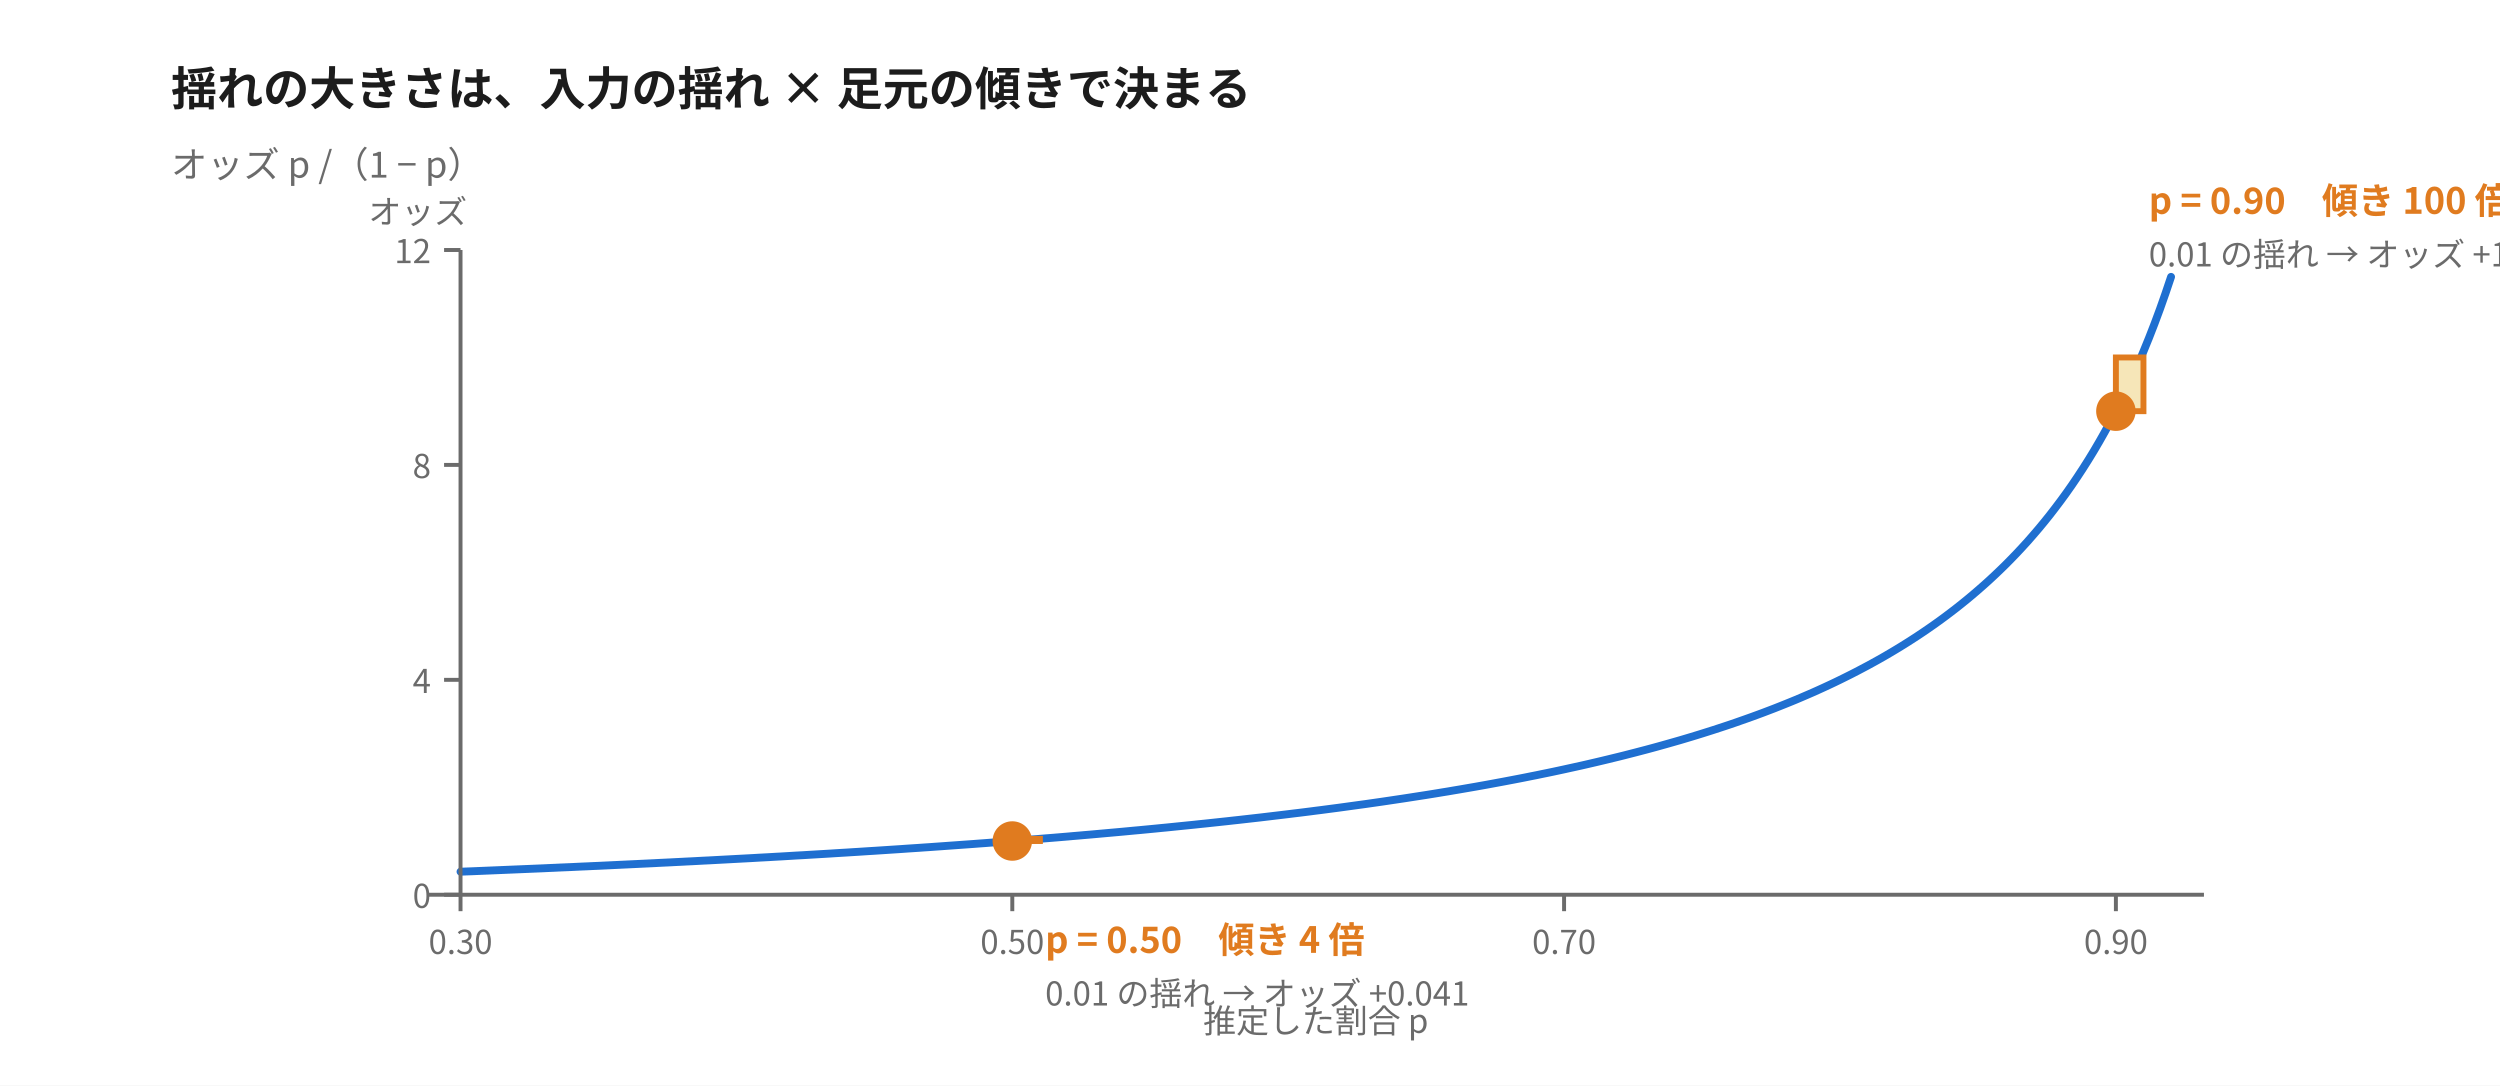
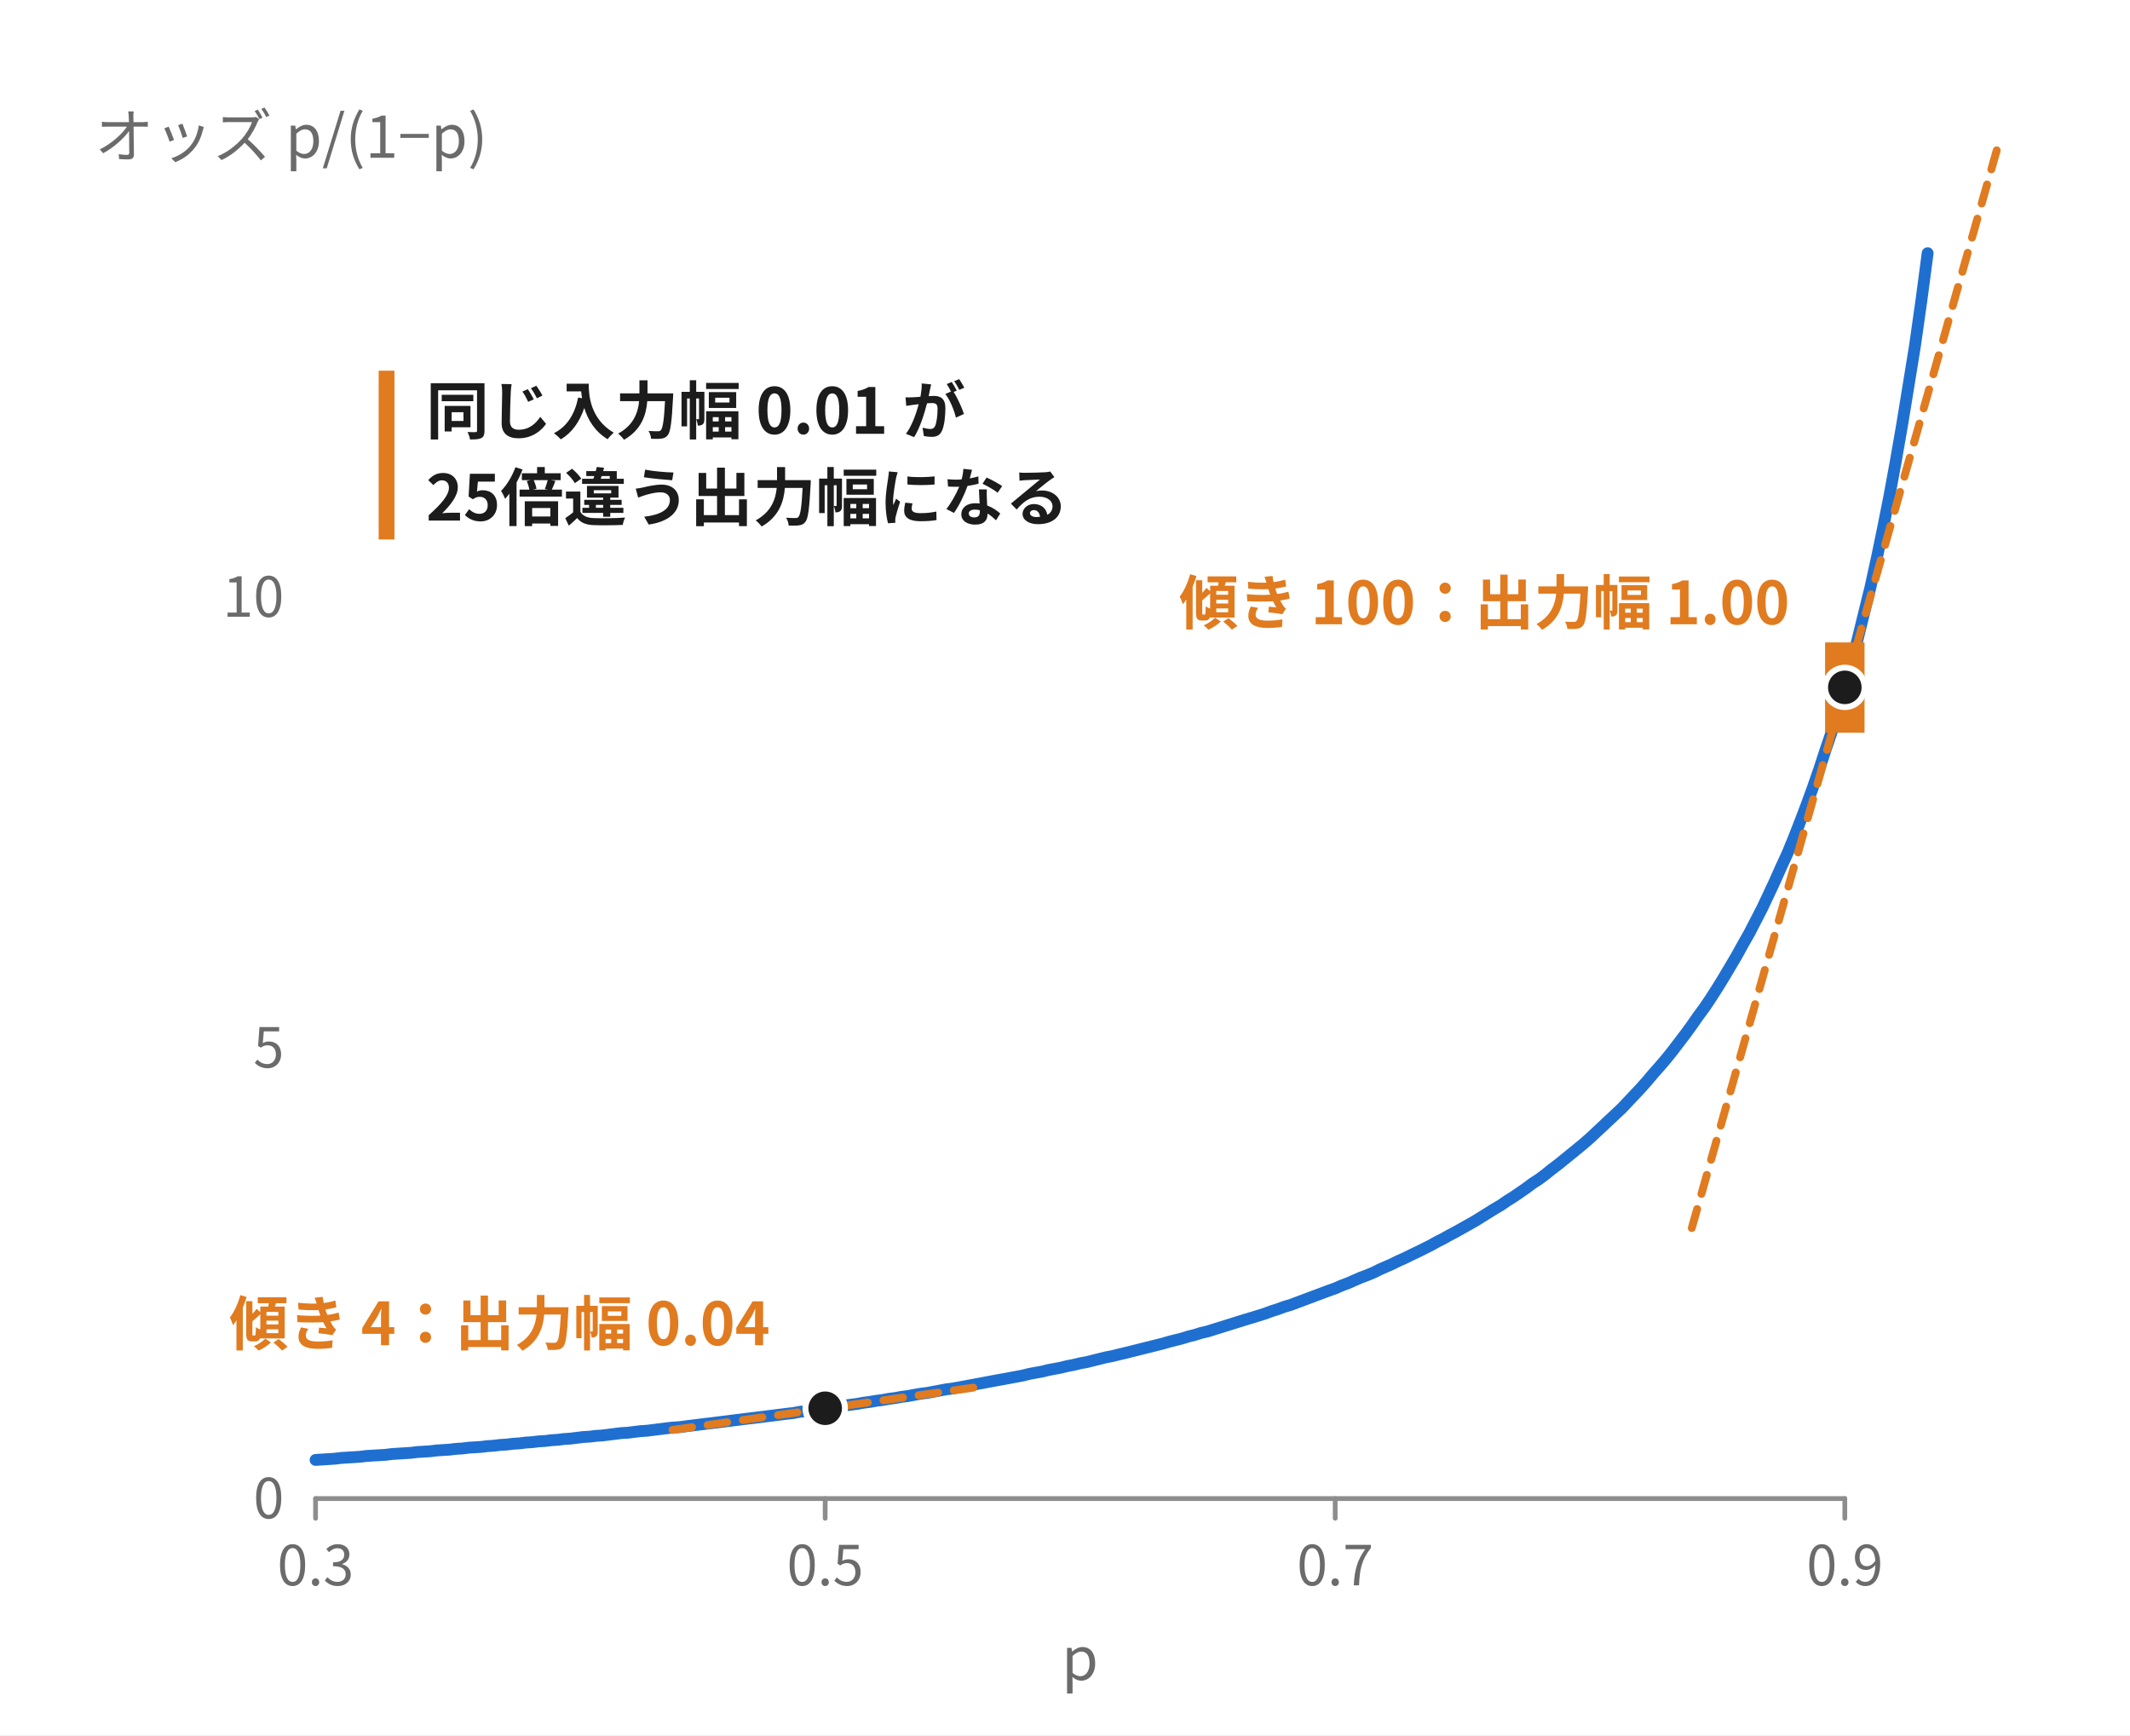
- <svg xmlns="http://www.w3.org/2000/svg" viewBox="0 0 760 330" role="img" aria-labelledby="title desc">
-   <rect x="0" y="0" width="760" height="330" fill="#ffffff" />
-   <text x="52" y="32" font-family="Noto Sans CJK JP, Hiragino Sans, Noto Sans JP, Yu Gothic, sans-serif" font-size="14" fill="#1c1c1c" text-anchor="start" font-weight="700">揺れの大きさは、入力の揺れ × 足元の傾きで決まる</text>
-   <text x="52" y="54" font-family="Noto Sans CJK JP, Hiragino Sans, Noto Sans JP, Yu Gothic, sans-serif" font-size="11" fill="#6b6b6b" text-anchor="start" font-weight="400">オッズ p /（1 − p）</text>
-   <path d="M 140 265 L 141.68 264.93 L 143.35 264.87 L 145.03 264.8 L 146.71 264.73 L 148.39 264.66 L 150.06 264.59 L 151.74 264.52 L 153.42 264.45 L 155.1 264.38 L 156.77 264.31 L 158.45 264.24 L 160.13 264.17 L 161.81 264.1 L 163.48 264.03 L 165.16 263.96 L 166.84 263.88 L 168.52 263.81 L 170.19 263.73 L 171.87 263.66 L 173.55 263.59 L 175.23 263.51 L 176.9 263.43 L 178.58 263.36 L 180.26 263.28 L 181.94 263.21 L 183.61 263.13 L 185.29 263.05 L 186.97 262.97 L 188.65 262.89 L 190.32 262.81 L 192 262.73 L 193.68 262.65 L 195.35 262.57 L 197.03 262.49 L 198.71 262.41 L 200.39 262.32 L 202.06 262.24 L 203.74 262.16 L 205.42 262.07 L 207.1 261.99 L 208.77 261.9 L 210.45 261.82 L 212.13 261.73 L 213.81 261.64 L 215.48 261.56 L 217.16 261.47 L 218.84 261.38 L 220.52 261.29 L 222.19 261.2 L 223.87 261.11 L 225.55 261.02 L 227.23 260.93 L 228.9 260.84 L 230.58 260.74 L 232.26 260.65 L 233.94 260.56 L 235.61 260.46 L 237.29 260.37 L 238.97 260.27 L 240.65 260.17 L 242.32 260.07 L 244 259.98 L 245.68 259.88 L 247.35 259.78 L 249.03 259.68 L 250.71 259.58 L 252.39 259.48 L 254.06 259.37 L 255.74 259.27 L 257.42 259.17 L 259.1 259.06 L 260.77 258.96 L 262.45 258.85 L 264.13 258.74 L 265.81 258.64 L 267.48 258.53 L 269.16 258.42 L 270.84 258.31 L 272.52 258.2 L 274.19 258.09 L 275.87 257.97 L 277.55 257.86 L 279.23 257.75 L 280.9 257.63 L 282.58 257.52 L 284.26 257.4 L 285.94 257.28 L 287.61 257.16 L 289.29 257.04 L 290.97 256.92 L 292.65 256.8 L 294.32 256.68 L 296 256.56 L 297.68 256.43 L 299.35 256.31 L 301.03 256.18 L 302.71 256.05 L 304.39 255.93 L 306.06 255.8 L 307.74 255.67 L 309.42 255.54 L 311.1 255.4 L 312.77 255.27 L 314.45 255.14 L 316.13 255 L 317.81 254.86 L 319.48 254.73 L 321.16 254.59 L 322.84 254.45 L 324.52 254.31 L 326.19 254.16 L 327.87 254.02 L 329.55 253.87 L 331.23 253.73 L 332.9 253.58 L 334.58 253.43 L 336.26 253.28 L 337.94 253.13 L 339.61 252.98 L 341.29 252.83 L 342.97 252.67 L 344.65 252.51 L 346.32 252.36 L 348 252.2 L 349.68 252.04 L 351.35 251.88 L 353.03 251.71 L 354.71 251.55 L 356.39 251.38 L 358.06 251.21 L 359.74 251.04 L 361.42 250.87 L 363.1 250.7 L 364.77 250.52 L 366.45 250.35 L 368.13 250.17 L 369.81 249.99 L 371.48 249.81 L 373.16 249.63 L 374.84 249.44 L 376.52 249.26 L 378.19 249.07 L 379.87 248.88 L 381.55 248.69 L 383.23 248.5 L 384.9 248.3 L 386.58 248.1 L 388.26 247.9 L 389.94 247.7 L 391.61 247.5 L 393.29 247.29 L 394.97 247.09 L 396.65 246.88 L 398.32 246.67 L 400 246.45 L 401.68 246.24 L 403.35 246.02 L 405.03 245.8 L 406.71 245.58 L 408.39 245.35 L 410.06 245.12 L 411.74 244.89 L 413.42 244.66 L 415.1 244.43 L 416.77 244.19 L 418.45 243.95 L 420.13 243.71 L 421.81 243.46 L 423.48 243.21 L 425.16 242.96 L 426.84 242.71 L 428.52 242.45 L 430.19 242.19 L 431.87 241.93 L 433.55 241.67 L 435.23 241.4 L 436.9 241.13 L 438.58 240.85 L 440.26 240.58 L 441.94 240.29 L 443.61 240.01 L 445.29 239.72 L 446.97 239.43 L 448.65 239.14 L 450.32 238.84 L 452 238.54 L 453.68 238.23 L 455.35 237.92 L 457.03 237.61 L 458.71 237.29 L 460.39 236.97 L 462.06 236.65 L 463.74 236.32 L 465.42 235.98 L 467.1 235.65 L 468.77 235.3 L 470.45 234.96 L 472.13 234.61 L 473.81 234.25 L 475.48 233.89 L 477.16 233.52 L 478.84 233.15 L 480.52 232.78 L 482.19 232.4 L 483.87 232.01 L 485.55 231.62 L 487.23 231.22 L 488.9 230.82 L 490.58 230.41 L 492.26 230 L 493.94 229.58 L 495.61 229.15 L 497.29 228.72 L 498.97 228.28 L 500.65 227.84 L 502.32 227.39 L 504 226.93 L 505.68 226.46 L 507.35 225.99 L 509.03 225.51 L 510.71 225.03 L 512.39 224.53 L 514.06 224.03 L 515.74 223.52 L 517.42 223 L 519.1 222.47 L 520.77 221.94 L 522.45 221.39 L 524.13 220.84 L 525.81 220.28 L 527.48 219.71 L 529.16 219.12 L 530.84 218.53 L 532.52 217.93 L 534.19 217.32 L 535.87 216.7 L 537.55 216.06 L 539.23 215.42 L 540.9 214.76 L 542.58 214.09 L 544.26 213.41 L 545.94 212.72 L 547.61 212.01 L 549.29 211.29 L 550.97 210.56 L 552.65 209.81 L 554.32 209.05 L 556 208.27 L 557.68 207.48 L 559.35 206.67 L 561.03 205.84 L 562.71 205 L 564.39 204.14 L 566.06 203.26 L 567.74 202.37 L 569.42 201.45 L 571.1 200.52 L 572.77 199.57 L 574.45 198.59 L 576.13 197.59 L 577.81 196.57 L 579.48 195.53 L 581.16 194.46 L 582.84 193.37 L 584.52 192.25 L 586.19 191.11 L 587.87 189.94 L 589.55 188.74 L 591.23 187.51 L 592.9 186.25 L 594.58 184.96 L 596.26 183.63 L 597.94 182.27 L 599.61 180.88 L 601.29 179.44 L 602.97 177.97 L 604.65 176.46 L 606.32 174.91 L 608 173.31 L 609.68 171.67 L 611.35 169.98 L 613.03 168.24 L 614.71 166.44 L 616.39 164.6 L 618.06 162.69 L 619.74 160.73 L 621.42 158.7 L 623.1 156.61 L 624.77 154.45 L 626.45 152.22 L 628.13 149.92 L 629.81 147.53 L 631.48 145.06 L 633.16 142.5 L 634.84 139.85 L 636.52 137.1 L 638.19 134.25 L 639.87 131.28 L 641.55 128.2 L 643.23 125 L 644.9 121.67 L 646.58 118.19 L 648.26 114.57 L 649.94 110.8 L 651.61 106.85 L 653.29 102.73 L 654.97 98.41 L 656.65 93.89 L 658.32 89.15 L 660 84.17" fill="none" stroke="#1f6fd0" stroke-width="2.4" stroke-linecap="round" stroke-linejoin="round" opacity="1" />
-   <rect x="307.74" y="255.01" width="8.39" height="0.66" rx="0" fill="#f6e6b8" stroke="#e07b1f" stroke-width="1.8" opacity="1" />
-   <circle cx="307.74" cy="255.67" r="5.5" fill="#e07b1f" stroke="#e07b1f" stroke-width="1.0" opacity="1" />
-   <text x="317.74" y="289.67" font-family="Noto Sans CJK JP, Hiragino Sans, Noto Sans JP, Yu Gothic, sans-serif" font-size="11" fill="#e07b1f" text-anchor="start" font-weight="700">p = 0.50　傾き 4 倍</text>
-   <text x="317.74" y="305.67" font-family="Noto Sans CJK JP, Hiragino Sans, Noto Sans JP, Yu Gothic, sans-serif" font-size="10" fill="#6b6b6b" text-anchor="start" font-weight="400">0.01 の揺れ → オッズ +0.041</text>
-   <rect x="643.23" y="108.67" width="8.38" height="16.33" rx="0" fill="#f6e6b8" stroke="#e07b1f" stroke-width="1.8" opacity="1" />
-   <circle cx="643.23" cy="125.0" r="5.5" fill="#e07b1f" stroke="#e07b1f" stroke-width="1.0" opacity="1" />
-   <text x="653.23" y="65.0" font-family="Noto Sans CJK JP, Hiragino Sans, Noto Sans JP, Yu Gothic, sans-serif" font-size="11" fill="#e07b1f" text-anchor="start" font-weight="700">p = 0.90　傾き 100 倍</text>
-   <text x="653.23" y="81.0" font-family="Noto Sans CJK JP, Hiragino Sans, Noto Sans JP, Yu Gothic, sans-serif" font-size="10" fill="#6b6b6b" text-anchor="start" font-weight="400">0.01 の揺れ → オッズ +1.111</text>
-   <line x1="130" y1="272" x2="670" y2="272" stroke="#6b6b6b" stroke-width="1.2" stroke-linecap="butt" opacity="1" />
-   <line x1="140.0" y1="272" x2="140.0" y2="277" stroke="#6b6b6b" stroke-width="1.2" stroke-linecap="butt" opacity="1" />
-   <text x="140.0" y="290" font-family="Noto Sans CJK JP, Hiragino Sans, Noto Sans JP, Yu Gothic, sans-serif" font-size="10" fill="#6b6b6b" text-anchor="middle" font-weight="400">0.30</text>
-   <line x1="307.74" y1="272" x2="307.74" y2="277" stroke="#6b6b6b" stroke-width="1.2" stroke-linecap="butt" opacity="1" />
-   <text x="307.74" y="290" font-family="Noto Sans CJK JP, Hiragino Sans, Noto Sans JP, Yu Gothic, sans-serif" font-size="10" fill="#6b6b6b" text-anchor="middle" font-weight="400">0.50</text>
-   <line x1="475.48" y1="272" x2="475.48" y2="277" stroke="#6b6b6b" stroke-width="1.2" stroke-linecap="butt" opacity="1" />
-   <text x="475.48" y="290" font-family="Noto Sans CJK JP, Hiragino Sans, Noto Sans JP, Yu Gothic, sans-serif" font-size="10" fill="#6b6b6b" text-anchor="middle" font-weight="400">0.70</text>
-   <line x1="643.23" y1="272" x2="643.23" y2="277" stroke="#6b6b6b" stroke-width="1.2" stroke-linecap="butt" opacity="1" />
-   <text x="643.23" y="290" font-family="Noto Sans CJK JP, Hiragino Sans, Noto Sans JP, Yu Gothic, sans-serif" font-size="10" fill="#6b6b6b" text-anchor="middle" font-weight="400">0.90</text>
-   <text x="400" y="314" font-family="Noto Sans CJK JP, Hiragino Sans, Noto Sans JP, Yu Gothic, sans-serif" font-size="10" fill="#6b6b6b" text-anchor="middle" font-weight="400">推定した割合 p</text>
-   <line x1="140" y1="272" x2="140" y2="76" stroke="#6b6b6b" stroke-width="1.2" stroke-linecap="butt" opacity="1" />
-   <line x1="135" y1="272.0" x2="140" y2="272.0" stroke="#6b6b6b" stroke-width="1.2" stroke-linecap="butt" opacity="1" />
-   <text x="131" y="276.0" font-family="Noto Sans CJK JP, Hiragino Sans, Noto Sans JP, Yu Gothic, sans-serif" font-size="10" fill="#6b6b6b" text-anchor="end" font-weight="400">0</text>
-   <line x1="135" y1="206.67" x2="140" y2="206.67" stroke="#6b6b6b" stroke-width="1.2" stroke-linecap="butt" opacity="1" />
-   <text x="131" y="210.67" font-family="Noto Sans CJK JP, Hiragino Sans, Noto Sans JP, Yu Gothic, sans-serif" font-size="10" fill="#6b6b6b" text-anchor="end" font-weight="400">4</text>
-   <line x1="135" y1="141.33" x2="140" y2="141.33" stroke="#6b6b6b" stroke-width="1.2" stroke-linecap="butt" opacity="1" />
-   <text x="131" y="145.33" font-family="Noto Sans CJK JP, Hiragino Sans, Noto Sans JP, Yu Gothic, sans-serif" font-size="10" fill="#6b6b6b" text-anchor="end" font-weight="400">8</text>
-   <line x1="135" y1="76.0" x2="140" y2="76.0" stroke="#6b6b6b" stroke-width="1.2" stroke-linecap="butt" opacity="1" />
-   <text x="131" y="80.0" font-family="Noto Sans CJK JP, Hiragino Sans, Noto Sans JP, Yu Gothic, sans-serif" font-size="10" fill="#6b6b6b" text-anchor="end" font-weight="400">12</text>
-   <text x="112" y="68" font-family="Noto Sans CJK JP, Hiragino Sans, Noto Sans JP, Yu Gothic, sans-serif" font-size="10" fill="#6b6b6b" text-anchor="start" font-weight="400">オッズ</text>
+ <svg xmlns="http://www.w3.org/2000/svg" viewBox="0 0 540 440" role="img" aria-labelledby="title">
+   <rect x="0" y="0" width="540" height="440" fill="#ffffff" />
+   <path d="M 80 370.2 L 81.6 370.1 L 83.2 370 L 84.8 369.9 L 86.5 369.7 L 88.1 369.6 L 89.7 369.5 L 91.3 369.4 L 92.9 369.2 L 94.5 369.1 L 96.2 369 L 97.8 368.9 L 99.4 368.7 L 101 368.6 L 102.6 368.5 L 104.2 368.4 L 105.8 368.2 L 107.5 368.1 L 109.1 368 L 110.7 367.8 L 112.3 367.7 L 113.9 367.6 L 115.5 367.4 L 117.2 367.3 L 118.8 367.1 L 120.4 367 L 122 366.9 L 123.6 366.7 L 125.2 366.6 L 126.8 366.4 L 128.5 366.3 L 130.1 366.1 L 131.7 366 L 133.3 365.8 L 134.9 365.7 L 136.5 365.5 L 138.2 365.4 L 139.8 365.2 L 141.4 365.1 L 143 364.9 L 144.6 364.8 L 146.2 364.6 L 147.8 364.4 L 149.5 364.3 L 151.1 364.1 L 152.7 364 L 154.3 363.8 L 155.9 363.6 L 157.5 363.4 L 159.2 363.3 L 160.8 363.1 L 162.4 362.9 L 164 362.8 L 165.6 362.6 L 167.2 362.4 L 168.8 362.2 L 170.5 362 L 172.1 361.9 L 173.7 361.7 L 175.3 361.5 L 176.9 361.3 L 178.5 361.1 L 180.2 360.9 L 181.8 360.7 L 183.4 360.5 L 185 360.3 L 186.6 360.1 L 188.2 359.9 L 189.8 359.7 L 191.5 359.5 L 193.1 359.3 L 194.7 359.1 L 196.3 358.9 L 197.9 358.7 L 199.5 358.5 L 201.2 358.3 L 202.8 358 L 204.4 357.8 L 206 357.6 L 207.6 357.4 L 209.2 357.1 L 210.8 356.9 L 212.5 356.7 L 214.1 356.4 L 215.7 356.2 L 217.3 356 L 218.9 355.7 L 220.5 355.5 L 222.2 355.2 L 223.8 355 L 225.4 354.7 L 227 354.5 L 228.6 354.2 L 230.2 354 L 231.8 353.7 L 233.5 353.4 L 235.1 353.2 L 236.7 352.9 L 238.3 352.6 L 239.9 352.3 L 241.5 352.1 L 243.2 351.8 L 244.8 351.5 L 246.4 351.2 L 248 350.9 L 249.6 350.6 L 251.2 350.3 L 252.8 350 L 254.5 349.7 L 256.1 349.4 L 257.7 349.1 L 259.3 348.8 L 260.9 348.4 L 262.5 348.1 L 264.2 347.8 L 265.8 347.4 L 267.4 347.1 L 269 346.8 L 270.6 346.4 L 272.2 346.1 L 273.8 345.7 L 275.5 345.4 L 277.1 345 L 278.7 344.6 L 280.3 344.2 L 281.9 343.9 L 283.5 343.5 L 285.2 343.1 L 286.8 342.7 L 288.4 342.3 L 290 341.9 L 291.6 341.5 L 293.2 341.1 L 294.8 340.7 L 296.5 340.2 L 298.1 339.8 L 299.7 339.4 L 301.3 338.9 L 302.9 338.5 L 304.5 338 L 306.2 337.6 L 307.8 337.1 L 309.4 336.6 L 311 336.1 L 312.6 335.6 L 314.2 335.1 L 315.8 334.6 L 317.5 334.1 L 319.1 333.6 L 320.7 333.1 L 322.3 332.5 L 323.9 332 L 325.5 331.4 L 327.2 330.9 L 328.8 330.3 L 330.4 329.7 L 332 329.1 L 333.6 328.5 L 335.2 327.9 L 336.8 327.3 L 338.5 326.7 L 340.1 326 L 341.7 325.4 L 343.3 324.7 L 344.9 324 L 346.5 323.4 L 348.2 322.7 L 349.8 321.9 L 351.4 321.2 L 353 320.5 L 354.6 319.7 L 356.2 319 L 357.8 318.2 L 359.5 317.4 L 361.1 316.6 L 362.7 315.8 L 364.3 314.9 L 365.9 314.1 L 367.5 313.2 L 369.2 312.3 L 370.8 311.4 L 372.4 310.5 L 374 309.6 L 375.6 308.6 L 377.2 307.6 L 378.8 306.6 L 380.5 305.6 L 382.1 304.5 L 383.7 303.5 L 385.3 302.4 L 386.9 301.3 L 388.5 300.1 L 390.2 299 L 391.8 297.8 L 393.4 296.5 L 395 295.3 L 396.6 294 L 398.2 292.7 L 399.8 291.4 L 401.5 290 L 403.1 288.6 L 404.7 287.1 L 406.3 285.6 L 407.9 284.1 L 409.5 282.6 L 411.2 281 L 412.8 279.3 L 414.4 277.6 L 416 275.9 L 417.6 274.1 L 419.2 272.2 L 420.8 270.4 L 422.5 268.4 L 424.1 266.4 L 425.7 264.3 L 427.3 262.2 L 428.9 260 L 430.5 257.7 L 432.2 255.4 L 433.8 253 L 435.4 250.5 L 437 247.9 L 438.6 245.2 L 440.2 242.5 L 441.8 239.6 L 443.5 236.6 L 445.1 233.5 L 446.7 230.4 L 448.3 227 L 449.9 223.6 L 451.5 220 L 453.2 216.3 L 454.8 212.4 L 456.4 208.3 L 458 204.1 L 459.6 199.7 L 461.2 195.1 L 462.8 190.2 L 464.5 185.2 L 466.1 179.9 L 467.7 174.3 L 469.3 168.4 L 470.9 162.3 L 472.5 155.8 L 474.2 148.9 L 475.8 141.6 L 477.4 133.9 L 479 125.8 L 480.6 117.1 L 482.2 107.9 L 483.8 98.1 L 485.5 87.6 L 487.1 76.3 L 488.7 64.2" fill="none" stroke="#1f6fd0" stroke-width="3" stroke-linejoin="round" stroke-linecap="round" />
+   <line x1="170.5" y1="362.6" x2="248" y2="351.7" stroke="#e07b1f" stroke-width="2" stroke-dasharray="5 4" stroke-linecap="round" />
+   <rect x="204.2" y="356.7" width="10" height="2" fill="#e07b1f" stroke="none" stroke-width="1.2" />
+   <circle cx="209.2" cy="357.1" r="5" fill="#1c1c1c" stroke="#ffffff" stroke-width="1.5" />
+   <text x="195.2" y="341.1" font-family="Noto Sans CJK JP, Hiragino Sans, Yu Gothic, sans-serif" font-size="15" text-anchor="end" font-weight="700" fill="#e07b1f">傾き 4：出力幅 0.04</text>
+   <line x1="428.9" y1="311.4" x2="506.5" y2="37.1" stroke="#e07b1f" stroke-width="2" stroke-dasharray="5 4" stroke-linecap="round" />
+   <rect x="462.7" y="162.9" width="10" height="22.9" fill="#e07b1f" stroke="none" stroke-width="1.2" />
+   <circle cx="467.7" cy="174.3" r="5" fill="#1c1c1c" stroke="#ffffff" stroke-width="1.5" />
+   <text x="453.7" y="158.3" font-family="Noto Sans CJK JP, Hiragino Sans, Yu Gothic, sans-serif" font-size="15" text-anchor="end" font-weight="700" fill="#e07b1f">傾き 100：出力幅 1.00</text>
+   <line x1="80" y1="380" x2="467.7" y2="380" stroke="#8d8d8d" stroke-width="1.2" stroke-linecap="round" />
+   <line x1="80" y1="380" x2="80" y2="385" stroke="#8d8d8d" stroke-width="1.2" stroke-linecap="round" />
+   <text x="80" y="402" font-family="Noto Sans CJK JP, Hiragino Sans, Yu Gothic, sans-serif" font-size="14" text-anchor="middle" fill="#6b6b6b">0.3</text>
+   <line x1="209.2" y1="380" x2="209.2" y2="385" stroke="#8d8d8d" stroke-width="1.2" stroke-linecap="round" />
+   <text x="209.2" y="402" font-family="Noto Sans CJK JP, Hiragino Sans, Yu Gothic, sans-serif" font-size="14" text-anchor="middle" fill="#6b6b6b">0.5</text>
+   <line x1="338.5" y1="380" x2="338.5" y2="385" stroke="#8d8d8d" stroke-width="1.2" stroke-linecap="round" />
+   <text x="338.5" y="402" font-family="Noto Sans CJK JP, Hiragino Sans, Yu Gothic, sans-serif" font-size="14" text-anchor="middle" fill="#6b6b6b">0.7</text>
+   <line x1="467.7" y1="380" x2="467.7" y2="385" stroke="#8d8d8d" stroke-width="1.2" stroke-linecap="round" />
+   <text x="467.7" y="402" font-family="Noto Sans CJK JP, Hiragino Sans, Yu Gothic, sans-serif" font-size="14" text-anchor="middle" fill="#6b6b6b">0.9</text>
+   <text x="273.8" y="426" font-family="Noto Sans CJK JP, Hiragino Sans, Yu Gothic, sans-serif" font-size="15" text-anchor="middle" fill="#6b6b6b">p</text>
+   <text x="72" y="385" font-family="Noto Sans CJK JP, Hiragino Sans, Yu Gothic, sans-serif" font-size="14" text-anchor="end" fill="#6b6b6b">0</text>
+   <text x="72" y="270.7" font-family="Noto Sans CJK JP, Hiragino Sans, Yu Gothic, sans-serif" font-size="14" text-anchor="end" fill="#6b6b6b">5</text>
+   <text x="72" y="156.4" font-family="Noto Sans CJK JP, Hiragino Sans, Yu Gothic, sans-serif" font-size="14" text-anchor="end" fill="#6b6b6b">10</text>
+   <text x="24" y="40" font-family="Noto Sans CJK JP, Hiragino Sans, Yu Gothic, sans-serif" font-size="15" text-anchor="start" fill="#6b6b6b">オッズ p/(1−p)</text>
+   <rect x="96" y="94" width="4" height="42.8" fill="#e07b1f" stroke="none" stroke-width="1.2" />
+   <text x="108" y="110" font-family="Noto Sans CJK JP, Hiragino Sans, Yu Gothic, sans-serif" font-size="16" text-anchor="start" font-weight="700" fill="#1c1c1c">同じ入力幅 0.01 が</text>
+   <text x="108" y="132" font-family="Noto Sans CJK JP, Hiragino Sans, Yu Gothic, sans-serif" font-size="16" text-anchor="start" font-weight="700" fill="#1c1c1c">25倍違う出力幅になる</text>
</svg>
